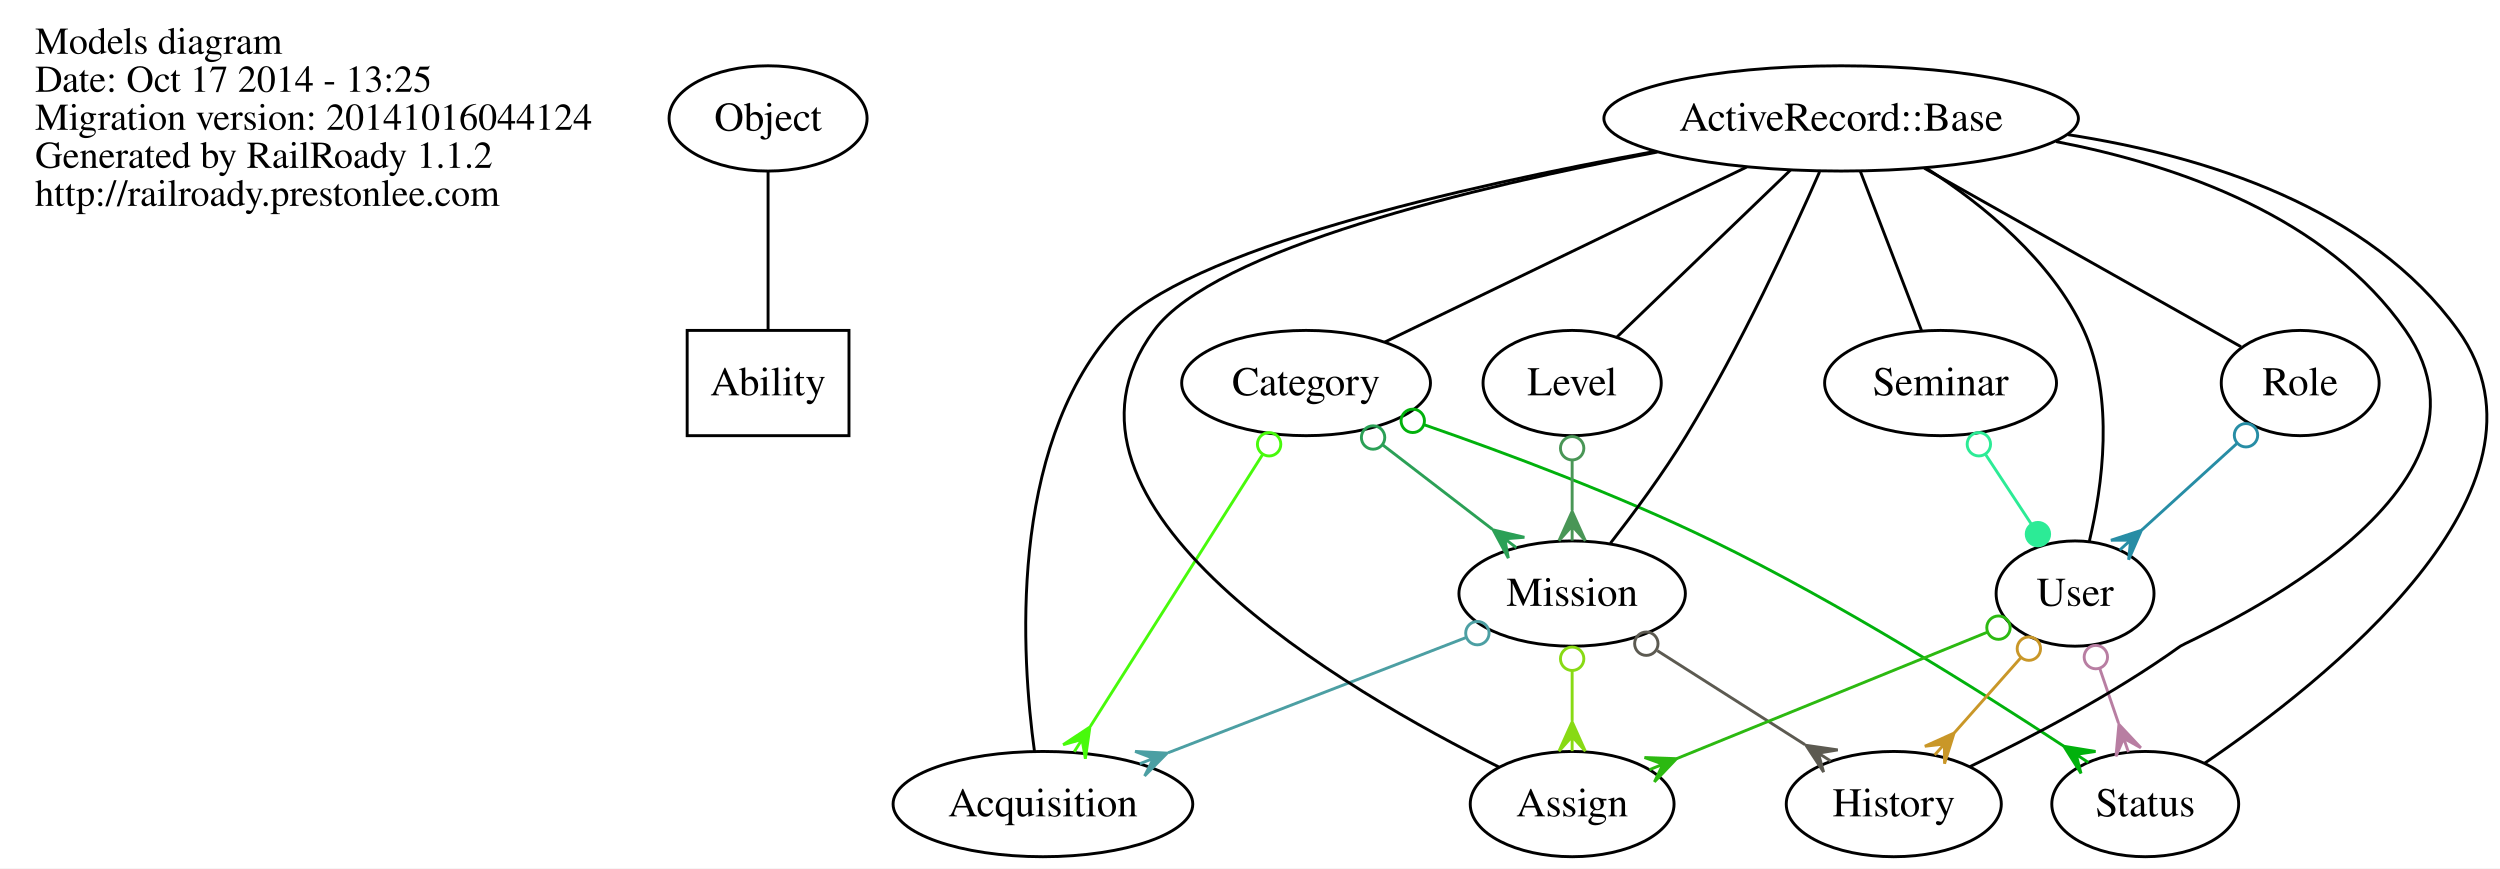
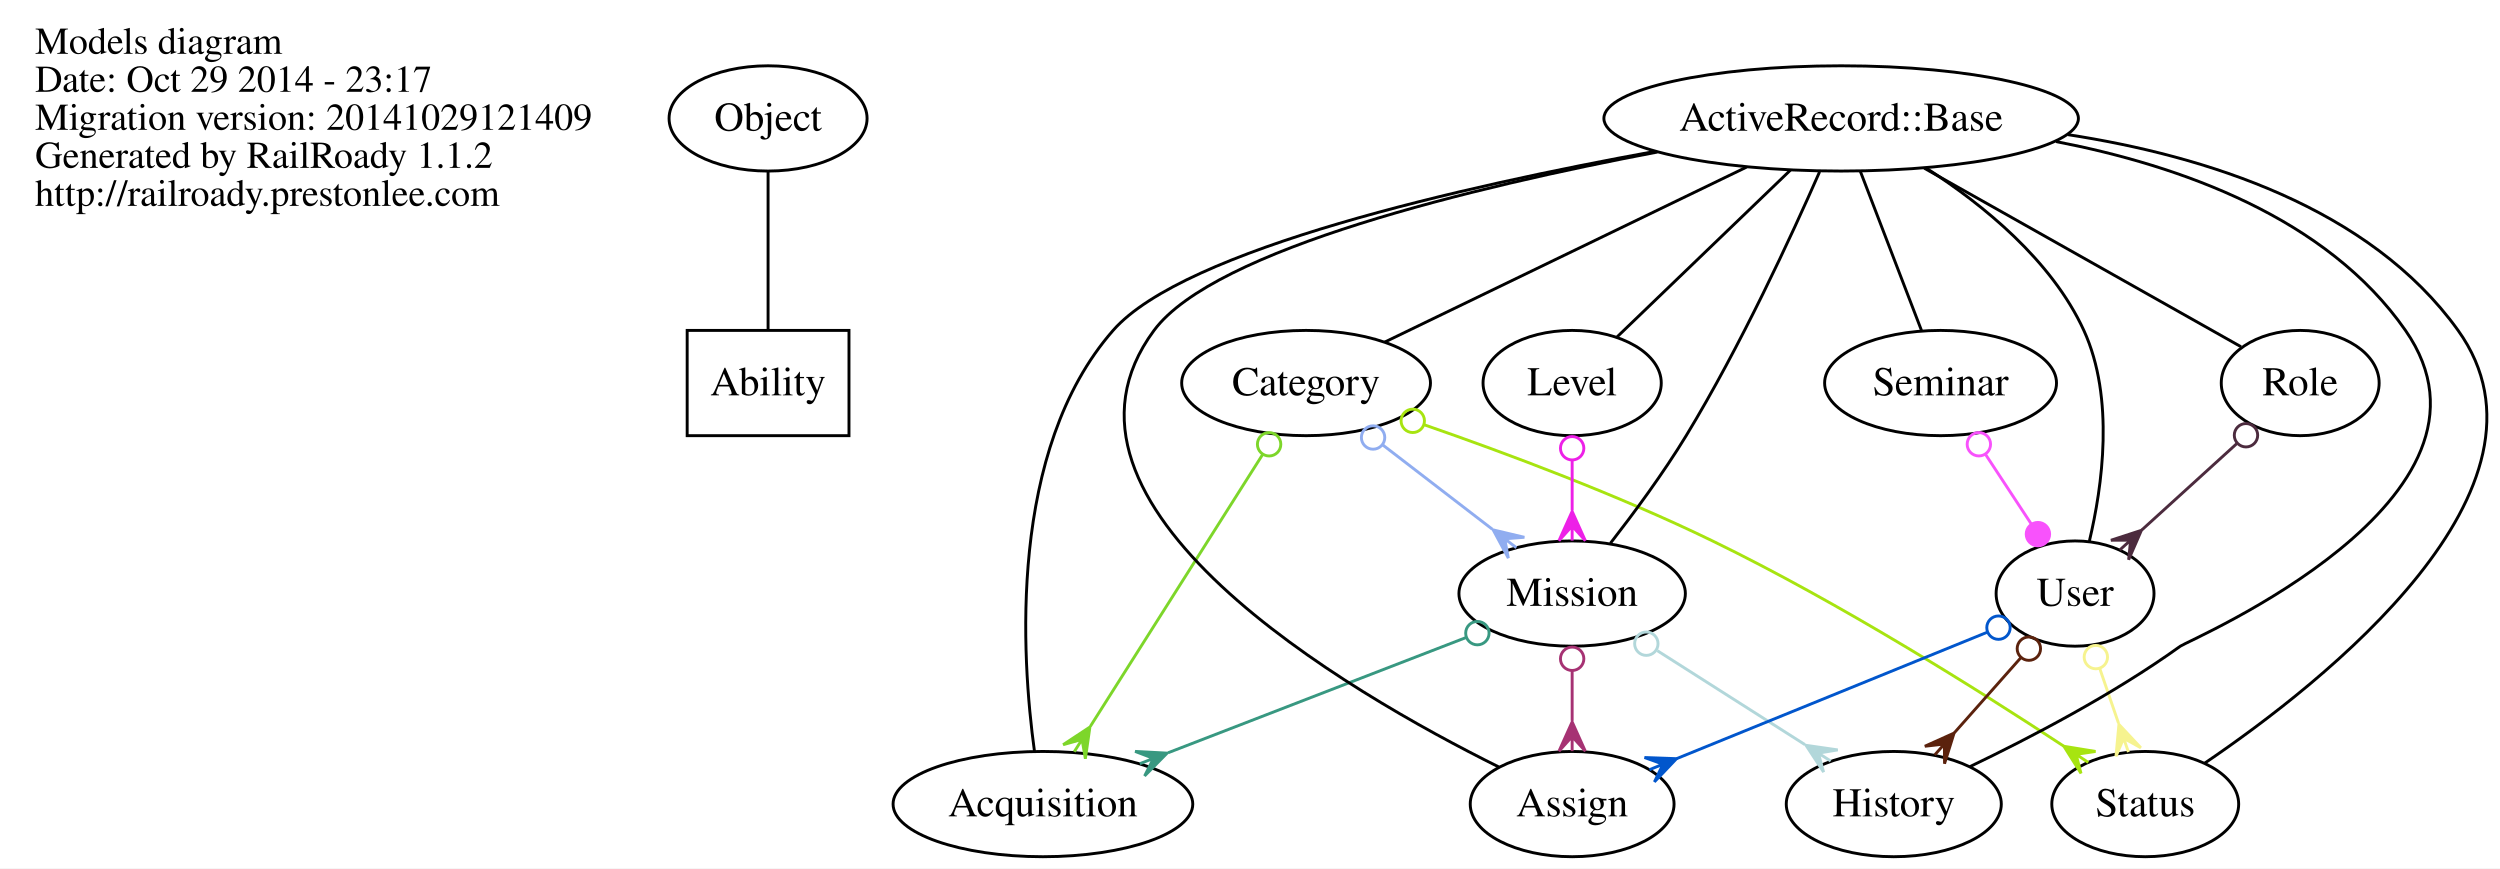
<svg xmlns="http://www.w3.org/2000/svg" width="855pt" height="297pt" viewBox="0.00 0.00 855.02 297.00">
  <g id="graph0" class="graph" transform="scale(1 1) rotate(0) translate(4 293)">
    <polygon fill="white" stroke="none" points="-4,4 -4,-293 851.021,-293 851.021,4 -4,4" />
    <g id="node1" class="node">
      <text text-anchor="start" x="8" y="-274.6" font-family="Times,serif" font-size="13.00">Models diagram</text>
-       <text text-anchor="start" x="8" y="-261.6" font-family="Times,serif" font-size="13.00">Date: Oct 17 2014 - 13:25</text>
-       <text text-anchor="start" x="8" y="-248.6" font-family="Times,serif" font-size="13.00">Migration version: 20141016044124</text>
+       <text text-anchor="start" x="8" y="-261.6" font-family="Times,serif" font-size="13.00">Date: Oct 29 2014 - 23:17</text>
+       <text text-anchor="start" x="8" y="-248.6" font-family="Times,serif" font-size="13.00">Migration version: 20141029121409</text>
      <text text-anchor="start" x="8" y="-235.6" font-family="Times,serif" font-size="13.00">Generated by RailRoady 1.1.2</text>
      <text text-anchor="start" x="8" y="-222.6" font-family="Times,serif" font-size="13.00">http://railroady.prestonlee.com</text>
    </g>
    <g id="node2" class="node">
      <polygon fill="none" stroke="black" points="286.358,-180 231.018,-180 231.018,-144 286.358,-144 286.358,-180" />
      <text text-anchor="middle" x="258.688" y="-157.8" font-family="Times,serif" font-size="14.00">Ability</text>
    </g>
    <g id="node3" class="node">
      <ellipse fill="none" stroke="black" cx="352.688" cy="-18" rx="51.25" ry="18" />
      <text text-anchor="middle" x="352.688" y="-13.8" font-family="Times,serif" font-size="14.00">Acquisition</text>
    </g>
    <g id="node4" class="node">
      <ellipse fill="none" stroke="black" cx="533.688" cy="-18" rx="34.855" ry="18" />
      <text text-anchor="middle" x="533.688" y="-13.8" font-family="Times,serif" font-size="14.00">Assign</text>
    </g>
    <g id="node5" class="node">
      <ellipse fill="none" stroke="black" cx="442.688" cy="-162" rx="42.546" ry="18" />
      <text text-anchor="middle" x="442.688" y="-157.8" font-family="Times,serif" font-size="14.00">Category</text>
    </g>
    <g id="edge5" class="edge">
-       <path fill="none" stroke="#48fa0b" d="M427.851,-137.591C411.618,-111.979 385.68,-71.054 368.916,-44.605" />
-       <ellipse fill="none" stroke="#48fa0b" cx="430.046" cy="-141.054" rx="4" ry="4" />
-       <polygon fill="#48fa0b" stroke="#48fa0b" points="368.754,-44.348 367.201,-33.493 366.077,-40.125 363.4,-35.902 363.4,-35.902 363.4,-35.902 366.077,-40.125 359.599,-38.311 368.754,-44.348 368.754,-44.348" />
+       <path fill="none" stroke="#7dd62a" d="M427.851,-137.591C411.618,-111.979 385.68,-71.054 368.916,-44.605" />
+       <ellipse fill="none" stroke="#7dd62a" cx="430.046" cy="-141.054" rx="4" ry="4" />
+       <polygon fill="#7dd62a" stroke="#7dd62a" points="368.754,-44.348 367.201,-33.493 366.077,-40.125 363.4,-35.902 363.4,-35.902 363.4,-35.902 366.077,-40.125 359.599,-38.311 368.754,-44.348 368.754,-44.348" />
    </g>
    <g id="node8" class="node">
      <ellipse fill="none" stroke="black" cx="533.688" cy="-90" rx="38.721" ry="18" />
      <text text-anchor="middle" x="533.688" y="-85.8" font-family="Times,serif" font-size="14.00">Mission</text>
    </g>
    <g id="edge4" class="edge">
-       <path fill="none" stroke="#2ba056" d="M468.884,-140.849C480.631,-131.813 494.486,-121.155 506.364,-112.019" />
-       <ellipse fill="none" stroke="#2ba056" cx="465.604" cy="-143.372" rx="4" ry="4" />
-       <polygon fill="#2ba056" stroke="#2ba056" points="506.678,-111.777 517.348,-109.246 510.641,-108.728 514.604,-105.68 514.604,-105.68 514.604,-105.68 510.641,-108.728 511.861,-102.113 506.678,-111.777 506.678,-111.777" />
+       <path fill="none" stroke="#90adf0" d="M468.884,-140.849C480.631,-131.813 494.486,-121.155 506.364,-112.019" />
+       <ellipse fill="none" stroke="#90adf0" cx="465.604" cy="-143.372" rx="4" ry="4" />
+       <polygon fill="#90adf0" stroke="#90adf0" points="506.678,-111.777 517.348,-109.246 510.641,-108.728 514.604,-105.68 514.604,-105.68 514.604,-105.68 510.641,-108.728 511.861,-102.113 506.678,-111.777 506.678,-111.777" />
    </g>
    <g id="node11" class="node">
      <ellipse fill="none" stroke="black" cx="729.688" cy="-18" rx="31.957" ry="18" />
      <text text-anchor="middle" x="729.688" y="-13.8" font-family="Times,serif" font-size="14.00">Status</text>
    </g>
    <g id="edge6" class="edge">
-       <path fill="none" stroke="#01b10c" d="M483.061,-147.737C511.236,-137.969 549.422,-123.7 581.688,-108 625.178,-86.839 672.625,-57.008 701.773,-37.835" />
-       <ellipse fill="none" stroke="#01b10c" cx="479.176" cy="-149.071" rx="4" ry="4" />
-       <polygon fill="#01b10c" stroke="#01b10c" points="701.87,-37.771 712.692,-36.001 706.039,-35.01 710.207,-32.249 710.207,-32.249 710.207,-32.249 706.039,-35.01 707.722,-28.497 701.87,-37.771 701.87,-37.771" />
+       <path fill="none" stroke="#a7e410" d="M483.061,-147.737C511.236,-137.969 549.422,-123.7 581.688,-108 625.178,-86.839 672.625,-57.008 701.773,-37.835" />
+       <ellipse fill="none" stroke="#a7e410" cx="479.176" cy="-149.071" rx="4" ry="4" />
+       <polygon fill="#a7e410" stroke="#a7e410" points="701.87,-37.771 712.692,-36.001 706.039,-35.01 710.207,-32.249 710.207,-32.249 710.207,-32.249 706.039,-35.01 707.722,-28.497 701.87,-37.771 701.87,-37.771" />
    </g>
    <g id="node6" class="node">
      <ellipse fill="none" stroke="black" cx="643.688" cy="-18" rx="36.775" ry="18" />
      <text text-anchor="middle" x="643.688" y="-13.8" font-family="Times,serif" font-size="14.00">History</text>
    </g>
    <g id="node7" class="node">
      <ellipse fill="none" stroke="black" cx="533.688" cy="-162" rx="30.477" ry="18" />
      <text text-anchor="middle" x="533.688" y="-157.8" font-family="Times,serif" font-size="14.00">Level</text>
    </g>
    <g id="edge9" class="edge">
-       <path fill="none" stroke="#499656" d="M533.688,-135.64C533.688,-130.063 533.688,-124.132 533.688,-118.476" />
-       <ellipse fill="none" stroke="#499656" cx="533.688" cy="-139.697" rx="4" ry="4" />
-       <polygon fill="#499656" stroke="#499656" points="533.688,-118.104 538.188,-108.104 533.688,-113.104 533.688,-108.104 533.688,-108.104 533.688,-108.104 533.688,-113.104 529.188,-108.104 533.688,-118.104 533.688,-118.104" />
+       <path fill="none" stroke="#ed20e7" d="M533.688,-135.64C533.688,-130.063 533.688,-124.132 533.688,-118.476" />
+       <ellipse fill="none" stroke="#ed20e7" cx="533.688" cy="-139.697" rx="4" ry="4" />
+       <polygon fill="#ed20e7" stroke="#ed20e7" points="533.688,-118.104 538.188,-108.104 533.688,-113.104 533.688,-108.104 533.688,-108.104 533.688,-108.104 533.688,-113.104 529.188,-108.104 533.688,-118.104 533.688,-118.104" />
    </g>
    <g id="edge11" class="edge">
-       <path fill="none" stroke="#4c9fa3" d="M497.476,-74.995C468.08,-63.627 426.564,-47.571 395.52,-35.565" />
-       <ellipse fill="none" stroke="#4c9fa3" cx="501.277" cy="-76.465" rx="4" ry="4" />
-       <polygon fill="#4c9fa3" stroke="#4c9fa3" points="395.164,-35.427 387.461,-27.623 390.501,-33.624 385.837,-31.82 385.837,-31.82 385.837,-31.82 390.501,-33.624 384.214,-36.017 395.164,-35.427 395.164,-35.427" />
+       <path fill="none" stroke="#389881" d="M497.476,-74.995C468.08,-63.627 426.564,-47.571 395.52,-35.565" />
+       <ellipse fill="none" stroke="#389881" cx="501.277" cy="-76.465" rx="4" ry="4" />
+       <polygon fill="#389881" stroke="#389881" points="395.164,-35.427 387.461,-27.623 390.501,-33.624 385.837,-31.82 385.837,-31.82 385.837,-31.82 390.501,-33.624 384.214,-36.017 395.164,-35.427 395.164,-35.427" />
    </g>
    <g id="edge13" class="edge">
-       <path fill="none" stroke="#88da14" d="M533.688,-63.64C533.688,-58.063 533.688,-52.132 533.688,-46.476" />
-       <ellipse fill="none" stroke="#88da14" cx="533.688" cy="-67.697" rx="4" ry="4" />
-       <polygon fill="#88da14" stroke="#88da14" points="533.688,-46.104 538.188,-36.104 533.688,-41.104 533.688,-36.104 533.688,-36.104 533.688,-36.104 533.688,-41.104 529.188,-36.104 533.688,-46.104 533.688,-46.104" />
+       <path fill="none" stroke="#a63273" d="M533.688,-63.64C533.688,-58.063 533.688,-52.132 533.688,-46.476" />
+       <ellipse fill="none" stroke="#a63273" cx="533.688" cy="-67.697" rx="4" ry="4" />
+       <polygon fill="#a63273" stroke="#a63273" points="533.688,-46.104 538.188,-36.104 533.688,-41.104 533.688,-36.104 533.688,-36.104 533.688,-36.104 533.688,-41.104 529.188,-36.104 533.688,-46.104 533.688,-46.104" />
    </g>
    <g id="edge12" class="edge">
-       <path fill="none" stroke="#5c5a51" d="M562.799,-70.474C578.364,-60.57 597.513,-48.384 613.271,-38.356" />
-       <ellipse fill="none" stroke="#5c5a51" cx="559.058" cy="-72.855" rx="4" ry="4" />
-       <polygon fill="#5c5a51" stroke="#5c5a51" points="613.668,-38.103 624.521,-36.531 617.887,-35.419 622.105,-32.734 622.105,-32.734 622.105,-32.734 617.887,-35.419 619.689,-28.938 613.668,-38.103 613.668,-38.103" />
+       <path fill="none" stroke="#b2d7da" d="M562.799,-70.474C578.364,-60.57 597.513,-48.384 613.271,-38.356" />
+       <ellipse fill="none" stroke="#b2d7da" cx="559.058" cy="-72.855" rx="4" ry="4" />
+       <polygon fill="#b2d7da" stroke="#b2d7da" points="613.668,-38.103 624.521,-36.531 617.887,-35.419 622.105,-32.734 622.105,-32.734 622.105,-32.734 617.887,-35.419 619.689,-28.938 613.668,-38.103 613.668,-38.103" />
    </g>
    <g id="node9" class="node">
      <ellipse fill="none" stroke="black" cx="782.688" cy="-162" rx="27" ry="18" />
      <text text-anchor="middle" x="782.688" y="-157.8" font-family="Times,serif" font-size="14.00">Role</text>
    </g>
    <g id="node12" class="node">
      <ellipse fill="none" stroke="black" cx="705.688" cy="-90" rx="27" ry="18" />
      <text text-anchor="middle" x="705.688" y="-85.8" font-family="Times,serif" font-size="14.00">User</text>
    </g>
    <g id="edge15" class="edge">
-       <path fill="none" stroke="#278da5" d="M761.118,-141.391C750.939,-132.138 738.79,-121.093 728.463,-111.705" />
-       <ellipse fill="none" stroke="#278da5" cx="764.146" cy="-144.144" rx="4" ry="4" />
-       <polygon fill="#278da5" stroke="#278da5" points="728.383,-111.632 724.011,-101.576 724.684,-108.269 720.984,-104.906 720.984,-104.906 720.984,-104.906 724.684,-108.269 717.957,-108.235 728.383,-111.632 728.383,-111.632" />
+       <path fill="none" stroke="#4c2b3e" d="M761.118,-141.391C750.939,-132.138 738.79,-121.093 728.463,-111.705" />
+       <ellipse fill="none" stroke="#4c2b3e" cx="764.146" cy="-144.144" rx="4" ry="4" />
+       <polygon fill="#4c2b3e" stroke="#4c2b3e" points="728.383,-111.632 724.011,-101.576 724.684,-108.269 720.984,-104.906 720.984,-104.906 720.984,-104.906 724.684,-108.269 717.957,-108.235 728.383,-111.632 728.383,-111.632" />
    </g>
    <g id="node10" class="node">
      <ellipse fill="none" stroke="black" cx="659.688" cy="-162" rx="39.656" ry="18" />
      <text text-anchor="middle" x="659.688" y="-157.8" font-family="Times,serif" font-size="14.00">Seminar</text>
    </g>
    <g id="edge17" class="edge">
-       <path fill="none" stroke="#2ceb96" d="M674.991,-137.713C680.064,-129.993 685.702,-121.413 690.747,-113.735" />
-       <ellipse fill="none" stroke="#2ceb96" cx="672.786" cy="-141.068" rx="4" ry="4" />
-       <ellipse fill="#2ceb96" stroke="#2ceb96" cx="692.985" cy="-110.331" rx="4" ry="4" />
+       <path fill="none" stroke="#f852fc" d="M674.991,-137.713C680.064,-129.993 685.702,-121.413 690.747,-113.735" />
+       <ellipse fill="none" stroke="#f852fc" cx="672.786" cy="-141.068" rx="4" ry="4" />
+       <ellipse fill="#f852fc" stroke="#f852fc" cx="692.985" cy="-110.331" rx="4" ry="4" />
    </g>
    <g id="edge22" class="edge">
-       <path fill="none" stroke="#2cb911" d="M675.737,-76.811C646.144,-64.767 600.864,-46.339 569.412,-33.539" />
-       <ellipse fill="none" stroke="#2cb911" cx="679.497" cy="-78.341" rx="4" ry="4" />
-       <polygon fill="#2cb911" stroke="#2cb911" points="569.389,-33.53 561.823,-25.592 564.758,-31.645 560.127,-29.76 560.127,-29.76 560.127,-29.76 564.758,-31.645 558.431,-33.928 569.389,-33.53 569.389,-33.53" />
+       <path fill="none" stroke="#0156cc" d="M675.737,-76.811C646.144,-64.767 600.864,-46.339 569.412,-33.539" />
+       <ellipse fill="none" stroke="#0156cc" cx="679.497" cy="-78.341" rx="4" ry="4" />
+       <polygon fill="#0156cc" stroke="#0156cc" points="569.389,-33.53 561.823,-25.592 564.758,-31.645 560.127,-29.76 560.127,-29.76 560.127,-29.76 564.758,-31.645 558.431,-33.928 569.389,-33.53 569.389,-33.53" />
    </g>
    <g id="edge21" class="edge">
-       <path fill="none" stroke="#c99728" d="M687.216,-68.145C680.043,-60.046 671.794,-50.732 664.419,-42.406" />
-       <ellipse fill="none" stroke="#c99728" cx="689.887" cy="-71.16" rx="4" ry="4" />
-       <polygon fill="#c99728" stroke="#c99728" points="664.309,-42.283 661.048,-31.813 660.994,-38.54 657.679,-34.797 657.679,-34.797 657.679,-34.797 660.994,-38.54 654.31,-37.78 664.309,-42.283 664.309,-42.283" />
+       <path fill="none" stroke="#5b220d" d="M687.216,-68.145C680.043,-60.046 671.794,-50.732 664.419,-42.406" />
+       <ellipse fill="none" stroke="#5b220d" cx="689.887" cy="-71.16" rx="4" ry="4" />
+       <polygon fill="#5b220d" stroke="#5b220d" points="664.309,-42.283 661.048,-31.813 660.994,-38.54 657.679,-34.797 657.679,-34.797 657.679,-34.797 660.994,-38.54 654.31,-37.78 664.309,-42.283 664.309,-42.283" />
    </g>
    <g id="edge20" class="edge">
-       <path fill="none" stroke="#b87ea2" d="M714.112,-64.431C716.192,-58.362 718.431,-51.833 720.544,-45.67" />
-       <ellipse fill="none" stroke="#b87ea2" cx="712.795" cy="-68.271" rx="4" ry="4" />
-       <polygon fill="#b87ea2" stroke="#b87ea2" points="720.688,-45.248 728.188,-37.248 722.31,-40.519 723.932,-35.789 723.932,-35.789 723.932,-35.789 722.31,-40.519 719.675,-34.33 720.688,-45.248 720.688,-45.248" />
+       <path fill="none" stroke="#f6f38f" d="M714.112,-64.431C716.192,-58.362 718.431,-51.833 720.544,-45.67" />
+       <ellipse fill="none" stroke="#f6f38f" cx="712.795" cy="-68.271" rx="4" ry="4" />
+       <polygon fill="#f6f38f" stroke="#f6f38f" points="720.688,-45.248 728.188,-37.248 722.31,-40.519 723.932,-35.789 723.932,-35.789 723.932,-35.789 722.31,-40.519 719.675,-34.33 720.688,-45.248 720.688,-45.248" />
    </g>
    <g id="node13" class="node">
      <ellipse fill="none" stroke="black" cx="258.688" cy="-252.5" rx="33.86" ry="18" />
      <text text-anchor="middle" x="258.688" y="-248.3" font-family="Times,serif" font-size="14.00">Object</text>
    </g>
    <g id="edge1" class="edge">
      <path fill="none" stroke="black" d="M258.688,-234.436C258.688,-218.765 258.688,-195.666 258.688,-180.011" />
    </g>
    <g id="node14" class="node">
      <ellipse fill="none" stroke="black" cx="625.688" cy="-252.5" rx="81.142" ry="18" />
      <text text-anchor="middle" x="625.688" y="-248.3" font-family="Times,serif" font-size="14.00">ActiveRecord::Base</text>
    </g>
    <g id="edge2" class="edge">
      <path fill="none" stroke="black" d="M562.043,-241.236C496.639,-229.345 401.031,-207.78 376.688,-180 340.741,-138.98 345.354,-68.302 349.802,-36" />
    </g>
    <g id="edge3" class="edge">
      <path fill="none" stroke="black" d="M562.798,-240.994C500.444,-229.145 411.317,-207.839 390.688,-180 346.506,-120.376 456.817,-56.418 508.599,-30.694" />
    </g>
    <g id="edge7" class="edge">
      <path fill="none" stroke="black" d="M593.392,-235.882C558.197,-218.861 502.523,-191.937 469.603,-176.016" />
    </g>
    <g id="edge8" class="edge">
      <path fill="none" stroke="black" d="M699.186,-244.581C741.656,-236.379 791.847,-218.567 818.688,-180 858.771,-122.405 744.709,-74.174 741.688,-72 718.766,-55.504 690.114,-40.585 669.724,-30.81" />
    </g>
    <g id="edge10" class="edge">
      <path fill="none" stroke="black" d="M608.383,-234.854C591.31,-218.431 565.457,-193.561 549.08,-177.807" />
    </g>
    <g id="edge14" class="edge">
      <path fill="none" stroke="black" d="M618.319,-234.251C608.813,-212.597 591.279,-174.582 572.688,-144 564.854,-131.114 554.73,-117.426 546.76,-107.189" />
    </g>
    <g id="edge16" class="edge">
      <path fill="none" stroke="black" d="M654.119,-235.473C685.401,-217.84 734.887,-189.945 762.45,-174.408" />
    </g>
    <g id="edge18" class="edge">
      <path fill="none" stroke="black" d="M632.243,-234.436C638.264,-218.765 647.138,-195.666 653.152,-180.011" />
    </g>
    <g id="edge19" class="edge">
      <path fill="none" stroke="black" d="M703.199,-246.96C750.092,-239.736 806.488,-222.121 836.688,-180 875.311,-126.132 790.655,-59.555 749.947,-31.941" />
    </g>
    <g id="edge23" class="edge">
      <path fill="none" stroke="black" d="M654.948,-235.406C674.148,-223.046 697.671,-204.032 708.688,-180 719.318,-156.811 714.999,-126.542 710.585,-107.952" />
    </g>
  </g>
</svg>
